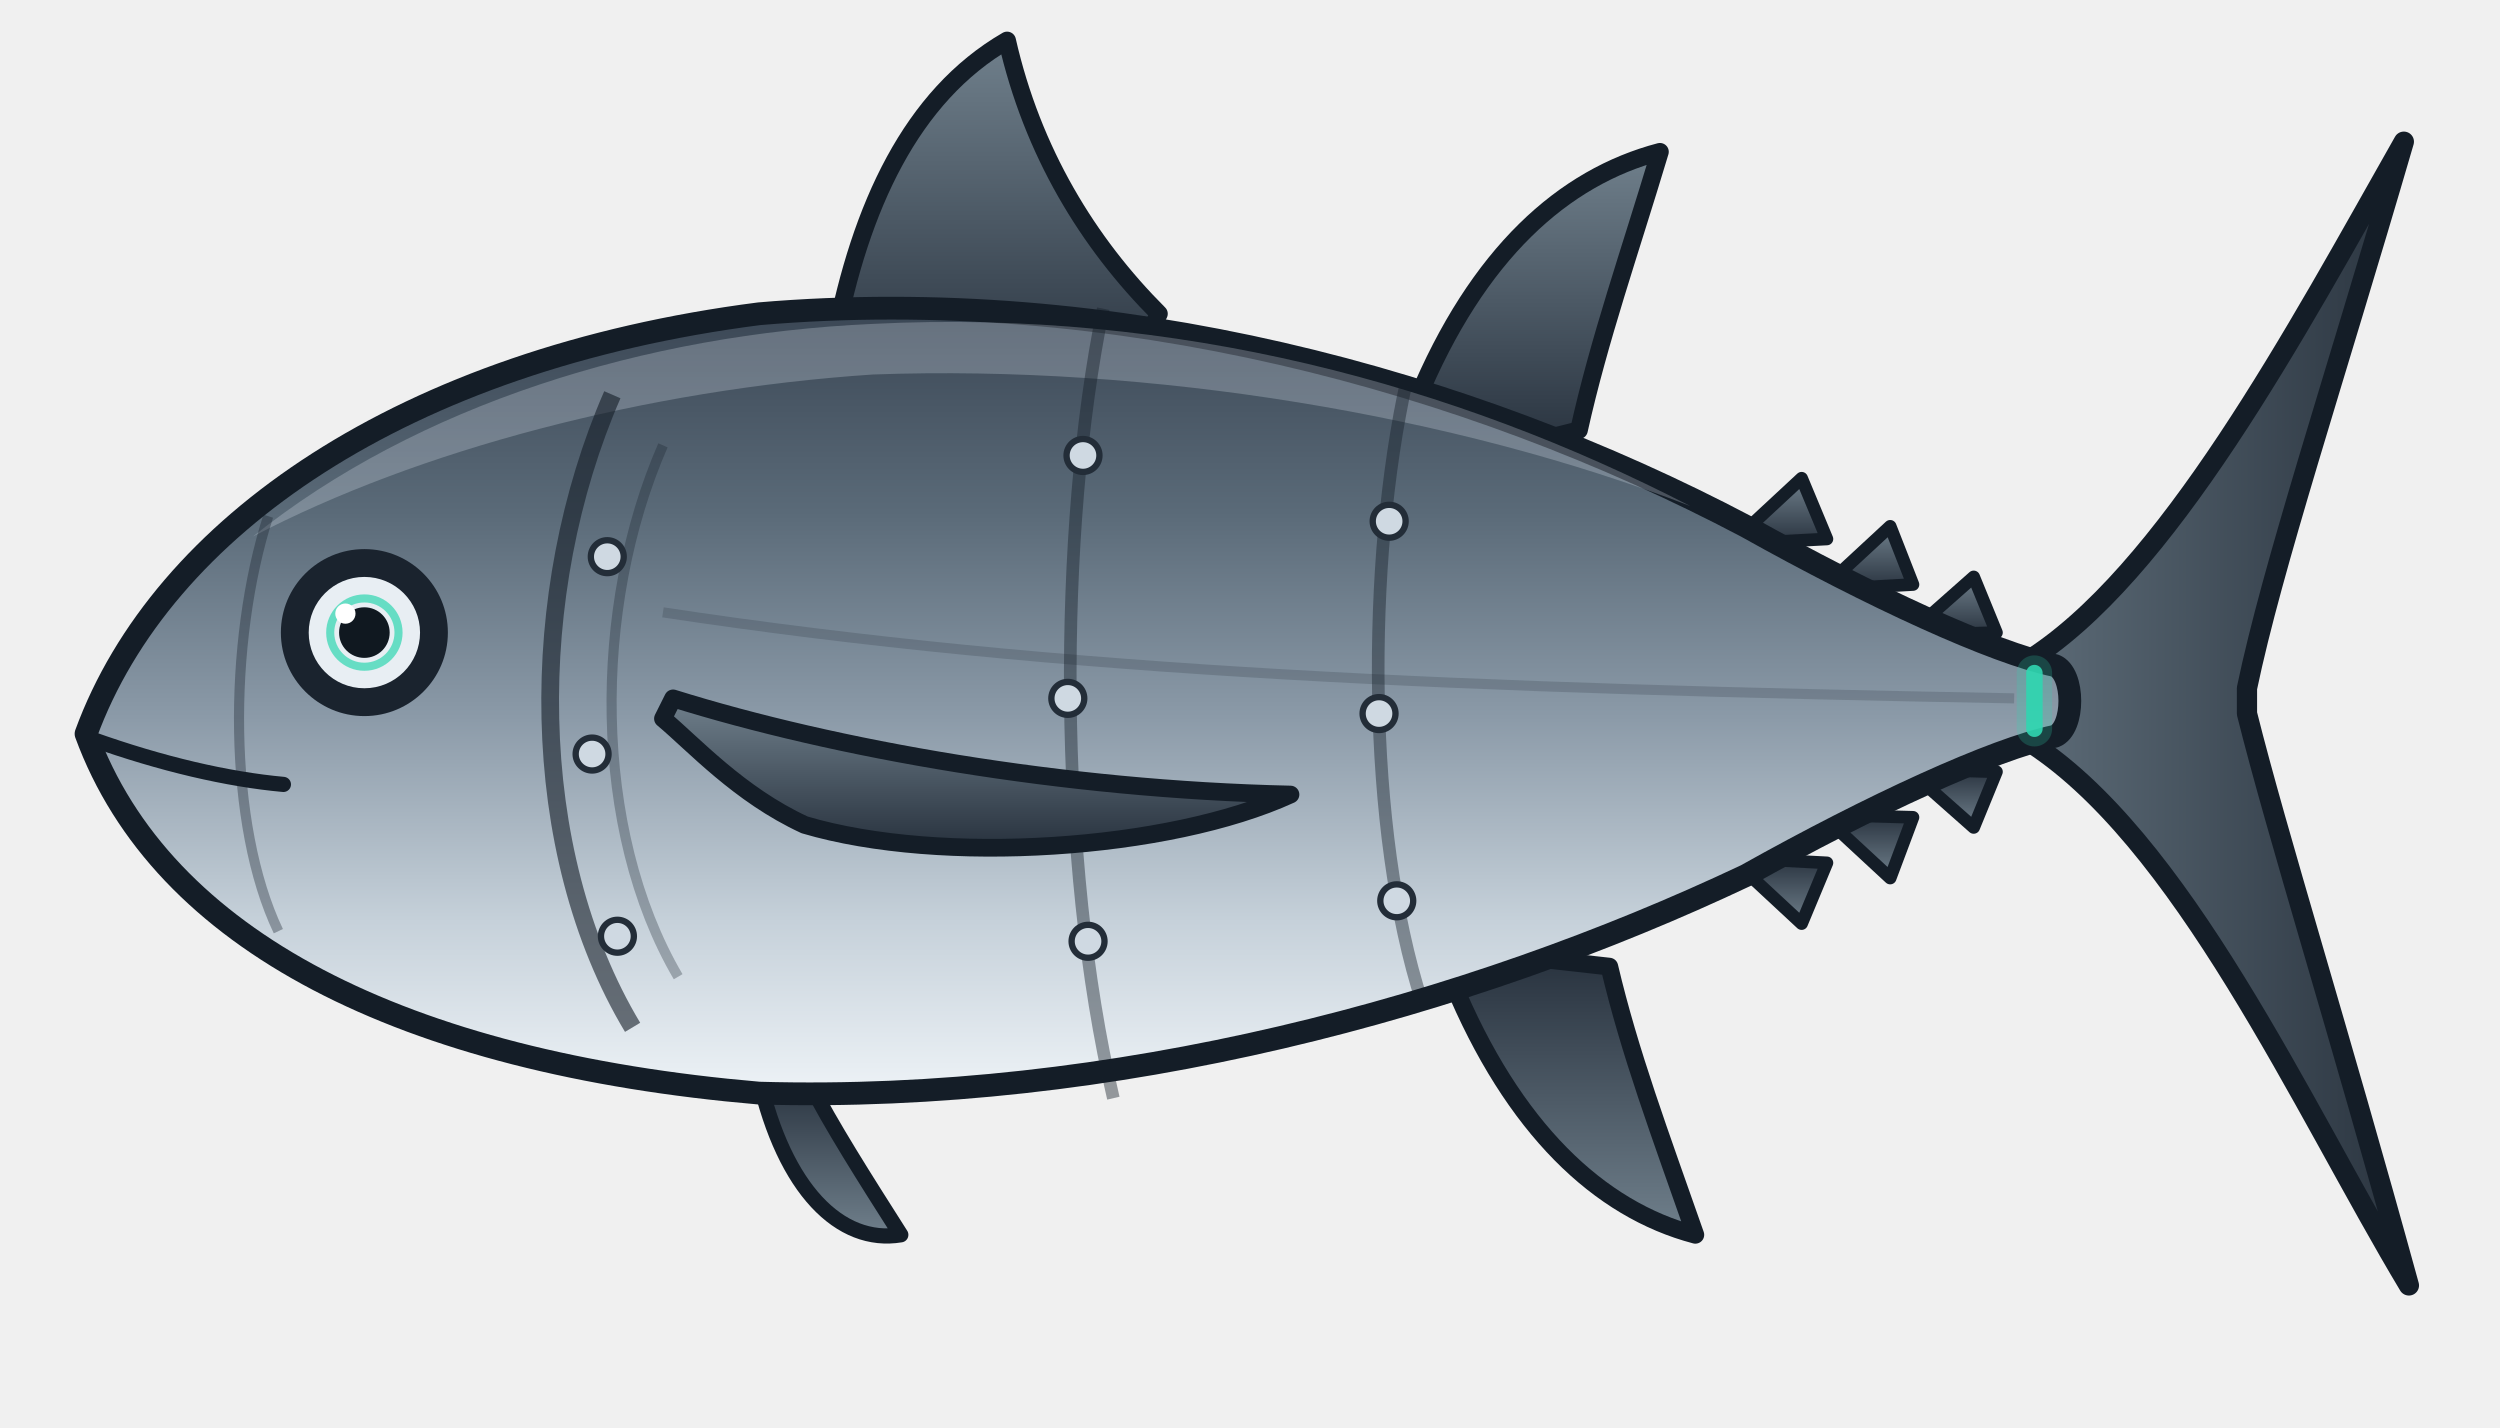
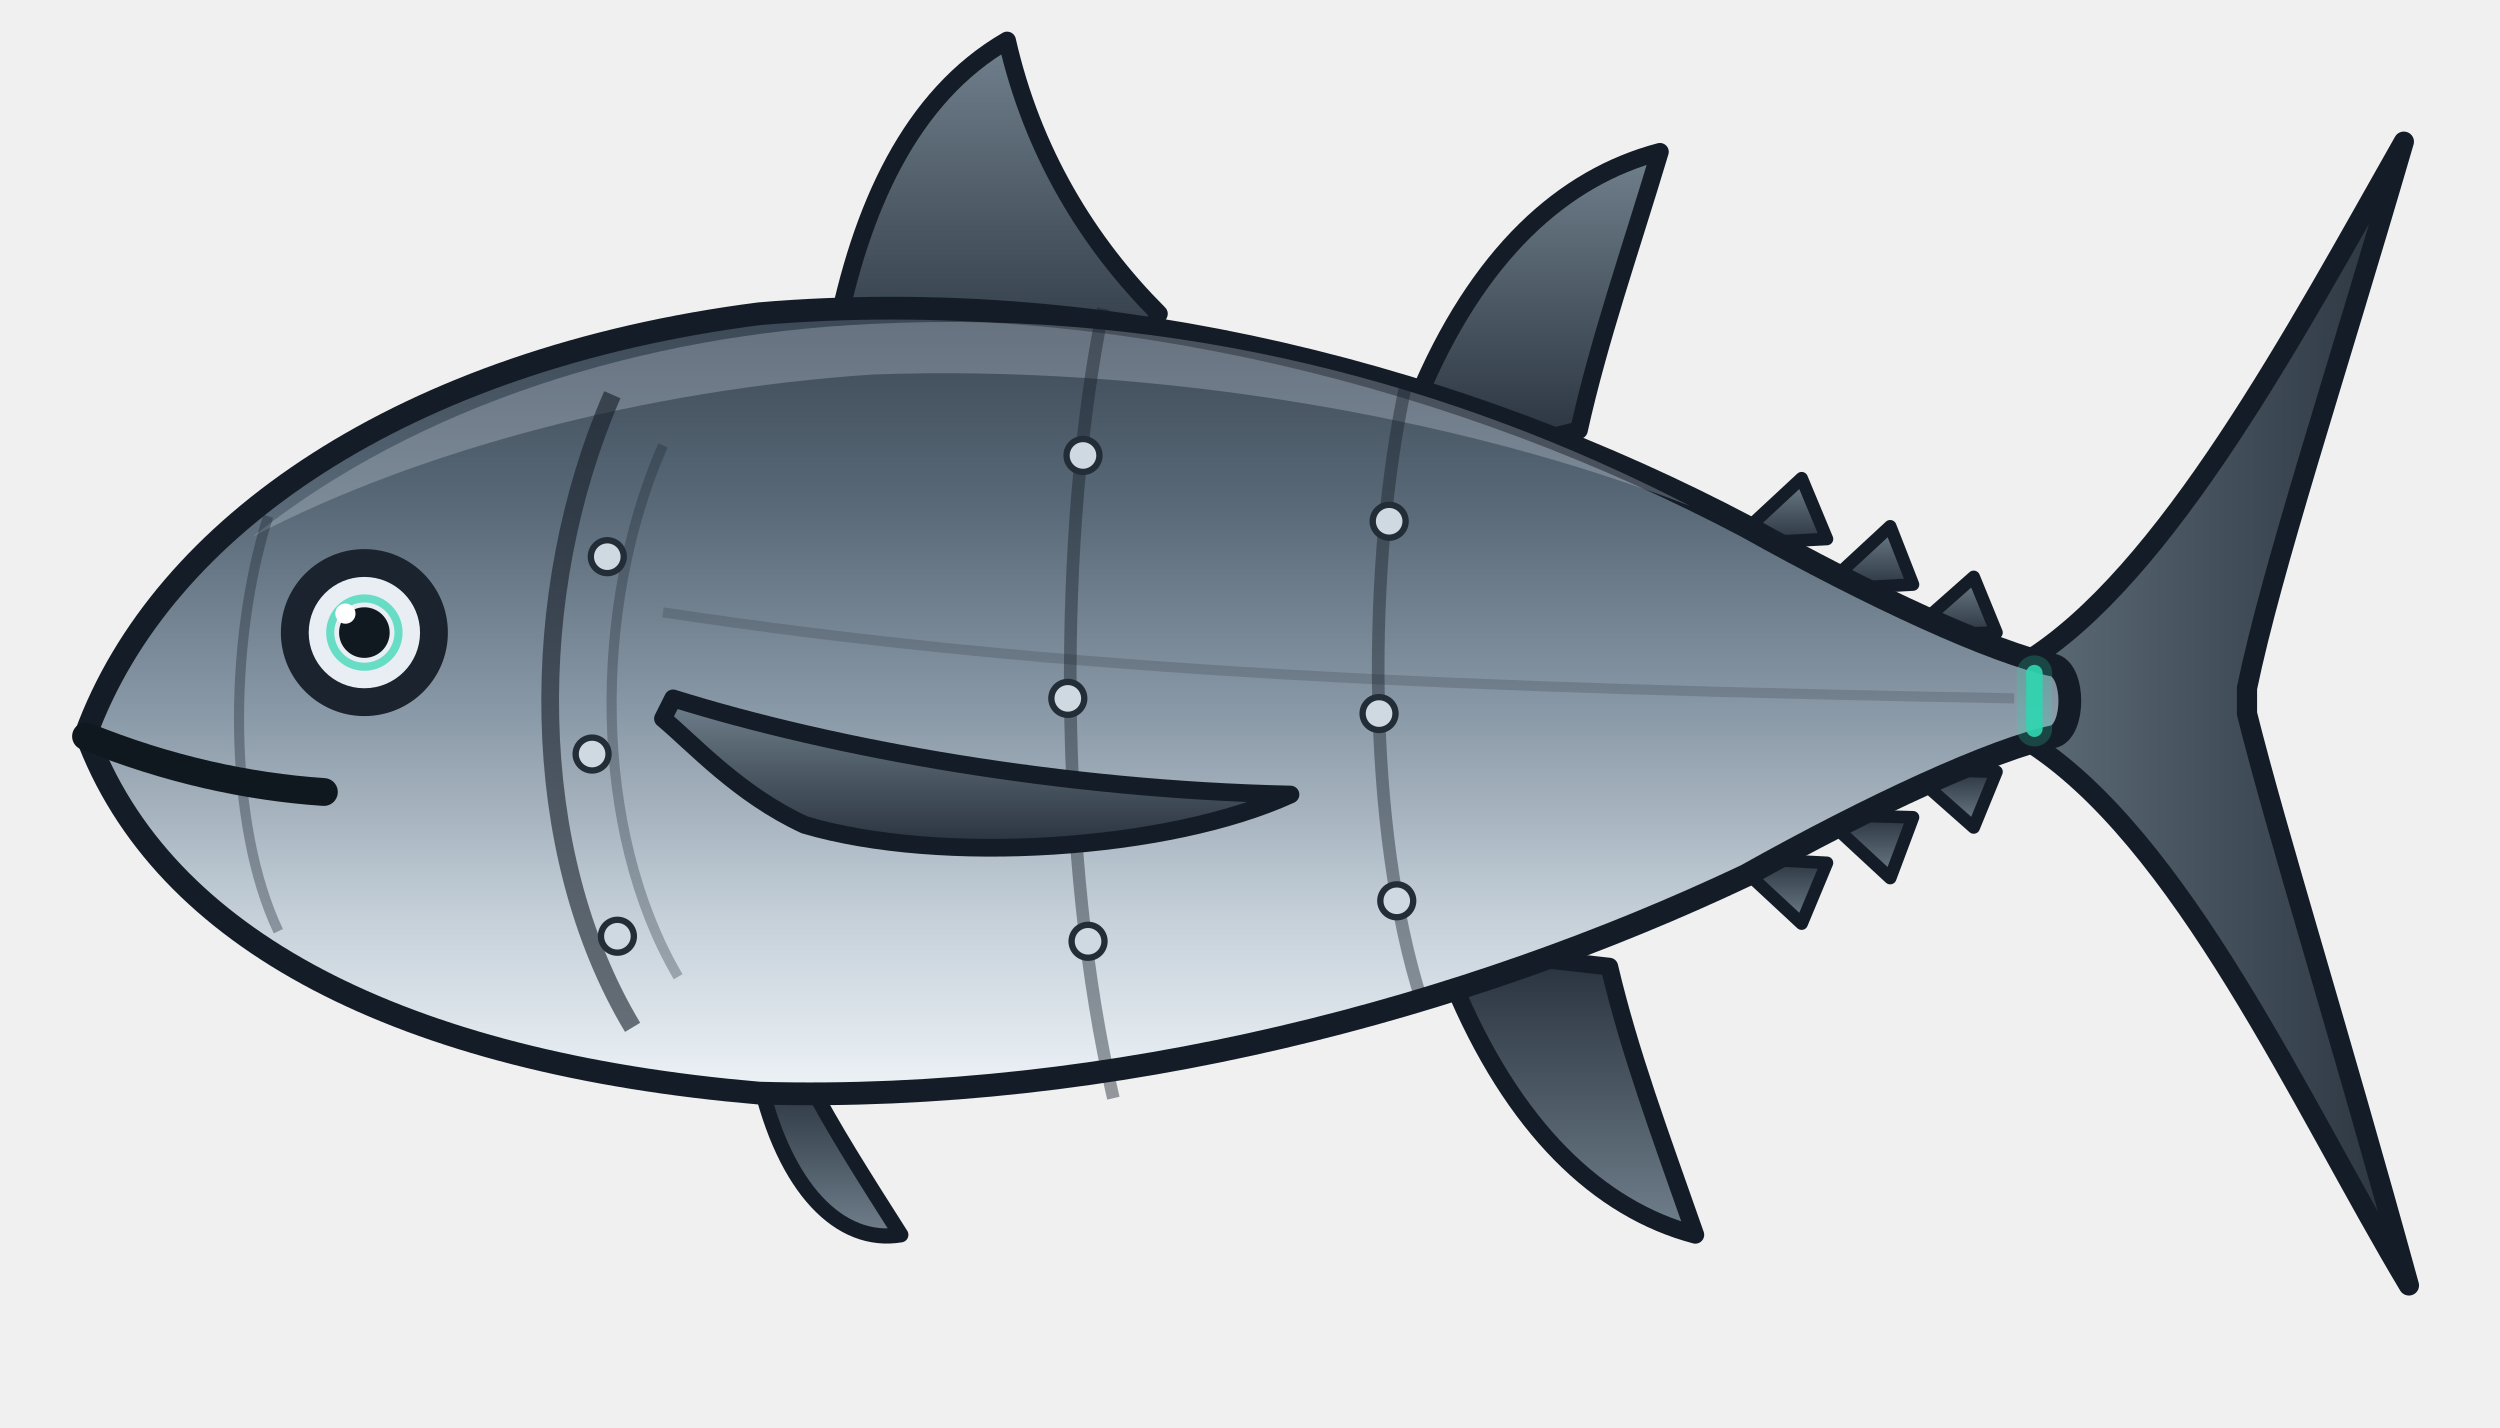
<svg xmlns="http://www.w3.org/2000/svg" viewBox="0 0 988 564">
  <defs>
    <linearGradient id="body" x1="0" y1="0" x2="0" y2="1">
      <stop offset="0%" stop-color="#3a4654" />
      <stop offset="26%" stop-color="#5a6a78" />
      <stop offset="52%" stop-color="#8b9aa8" />
      <stop offset="78%" stop-color="#c6d1da" />
      <stop offset="100%" stop-color="#eef3f7" />
    </linearGradient>
    <linearGradient id="fin" x1="0" y1="0" x2="0" y2="1">
      <stop offset="0%" stop-color="#70808c" />
      <stop offset="100%" stop-color="#28323e" />
    </linearGradient>
    <linearGradient id="finUp" x1="0" y1="1" x2="0" y2="0">
      <stop offset="0%" stop-color="#70808c" />
      <stop offset="100%" stop-color="#28323e" />
    </linearGradient>
    <linearGradient id="tailg" x1="0" y1="0" x2="1" y2="0">
      <stop offset="0%" stop-color="#5d6c78" />
      <stop offset="100%" stop-color="#2a343f" />
    </linearGradient>
  </defs>
  <path d="M330 134 C 340 82, 360 38, 398 16 C 408 60, 430 96, 458 124 L 444 152 L 342 156 Z" fill="url(#fin)" stroke="#141d27" stroke-width="7" stroke-linejoin="round" />
  <path d="M560 158 C 584 100, 618 70, 656 60 C 644 100, 632 134, 624 170 L 592 178 Z" fill="url(#fin)" stroke="#141d27" stroke-width="7" stroke-linejoin="round" />
  <path d="M574 388 C 598 446, 632 478, 670 488 C 656 448, 644 416, 636 382 L 600 378 Z" fill="url(#finUp)" stroke="#141d27" stroke-width="7" stroke-linejoin="round" />
  <path d="M300 426 C 310 470, 332 492, 356 488 C 342 466, 328 444, 320 428 Z" fill="url(#finUp)" stroke="#141d27" stroke-width="6" stroke-linejoin="round" />
  <path d="M684 215 L 712 189 L 722 213 Z" fill="url(#fin)" stroke="#141d27" stroke-width="5" stroke-linejoin="round" />
  <path d="M720 233 L 747 208 L 756 231 Z" fill="url(#fin)" stroke="#141d27" stroke-width="5" stroke-linejoin="round" />
  <path d="M754 251 L 780 228 L 789 250 Z" fill="url(#fin)" stroke="#141d27" stroke-width="5" stroke-linejoin="round" />
  <path d="M684 339 L 712 365 L 722 341 Z" fill="url(#finUp)" stroke="#141d27" stroke-width="5" stroke-linejoin="round" />
  <path d="M720 322 L 747 347 L 756 323 Z" fill="url(#finUp)" stroke="#141d27" stroke-width="5" stroke-linejoin="round" />
  <path d="M754 304 L 780 327 L 789 305 Z" fill="url(#finUp)" stroke="#141d27" stroke-width="5" stroke-linejoin="round" />
  <path d="M800 262            C 856 228, 908 130, 950 56            C 922 152, 898 224, 888 272            L 888 282            C 900 330, 924 406, 952 508            C 910 438, 862 330, 800 292            Z" fill="url(#tailg)" stroke="#141d27" stroke-width="8" stroke-linejoin="round" />
  <path d="M34 290            C 64 208, 160 142, 300 124            C 440 112, 580 150, 690 208            C 740 236, 788 258, 812 263            C 820 266, 820 288, 812 291            C 788 296, 740 318, 690 346            C 580 398, 440 436, 300 432            C 160 420, 64 372, 34 290            Z" fill="url(#body)" stroke="#141d27" stroke-width="9" stroke-linejoin="round" />
  <path d="M100 212 C 165 160, 255 132, 345 128 C 465 122, 575 152, 668 200            C 575 164, 455 144, 345 148 C 255 154, 165 178, 100 212 Z" fill="#dfe9f2" opacity="0.26" />
  <path d="M262 242 C 420 266, 580 272, 796 276" fill="none" stroke="#141d27" stroke-width="4" opacity="0.18" />
  <path d="M106 204 C 90 254, 90 326, 110 368" fill="none" stroke="#141d27" stroke-width="4" opacity="0.35" />
  <path d="M242 156 C 208 234, 208 336, 250 406" fill="none" stroke="#141d27" stroke-width="7" opacity="0.6" />
  <path d="M262 176 C 234 240, 234 328, 268 386" fill="none" stroke="#141d27" stroke-width="4" opacity="0.3" />
  <path d="M436 122 C 418 210, 418 340, 440 434" fill="none" stroke="#141d27" stroke-width="5" opacity="0.42" />
  <path d="M556 150 C 540 222, 540 328, 562 396" fill="none" stroke="#141d27" stroke-width="5" opacity="0.42" />
  <g fill="#cfd9e2" stroke="#232d38" stroke-width="2.5">
    <circle cx="428" cy="180" r="6.5" />
    <circle cx="422" cy="276" r="6.5" />
    <circle cx="430" cy="372" r="6.5" />
    <circle cx="549" cy="206" r="6.5" />
    <circle cx="545" cy="282" r="6.5" />
    <circle cx="552" cy="356" r="6.5" />
    <circle cx="240" cy="220" r="6.5" />
    <circle cx="234" cy="298" r="6.5" />
    <circle cx="244" cy="370" r="6.5" />
  </g>
  <path d="M804 266 L 804 288" fill="none" stroke="#2fd6b0" stroke-width="14" opacity="0.22" stroke-linecap="round" />
  <path d="M804 266 L 804 288" fill="none" stroke="#2fd6b0" stroke-width="6.5" opacity="0.9" stroke-linecap="round" />
  <path d="M266 276 C 330 296, 420 312, 510 314 C 462 336, 372 342, 318 326 C 292 314, 274 294, 262 284 Z" fill="url(#fin)" stroke="#141d27" stroke-width="7" stroke-linejoin="round" />
-   <path d="M36 292 C 64 302, 90 308, 112 310" fill="none" stroke="#141d27" stroke-width="6" stroke-linecap="round" />
+   <path d="M34 291 C 66 304, 98 311, 128 313" fill="none" stroke="#10181f" stroke-width="11" stroke-linecap="round" />
  <circle cx="144" cy="250" r="33" fill="#1a232e" />
  <circle cx="144" cy="250" r="22" fill="#e8eef3" />
  <circle cx="144" cy="250" r="13.5" fill="none" stroke="#2fd6b0" stroke-width="3.2" opacity="0.7" />
  <circle cx="144" cy="250" r="10" fill="#101820" />
  <circle cx="136.5" cy="242.5" r="4" fill="#ffffff" />
</svg>
